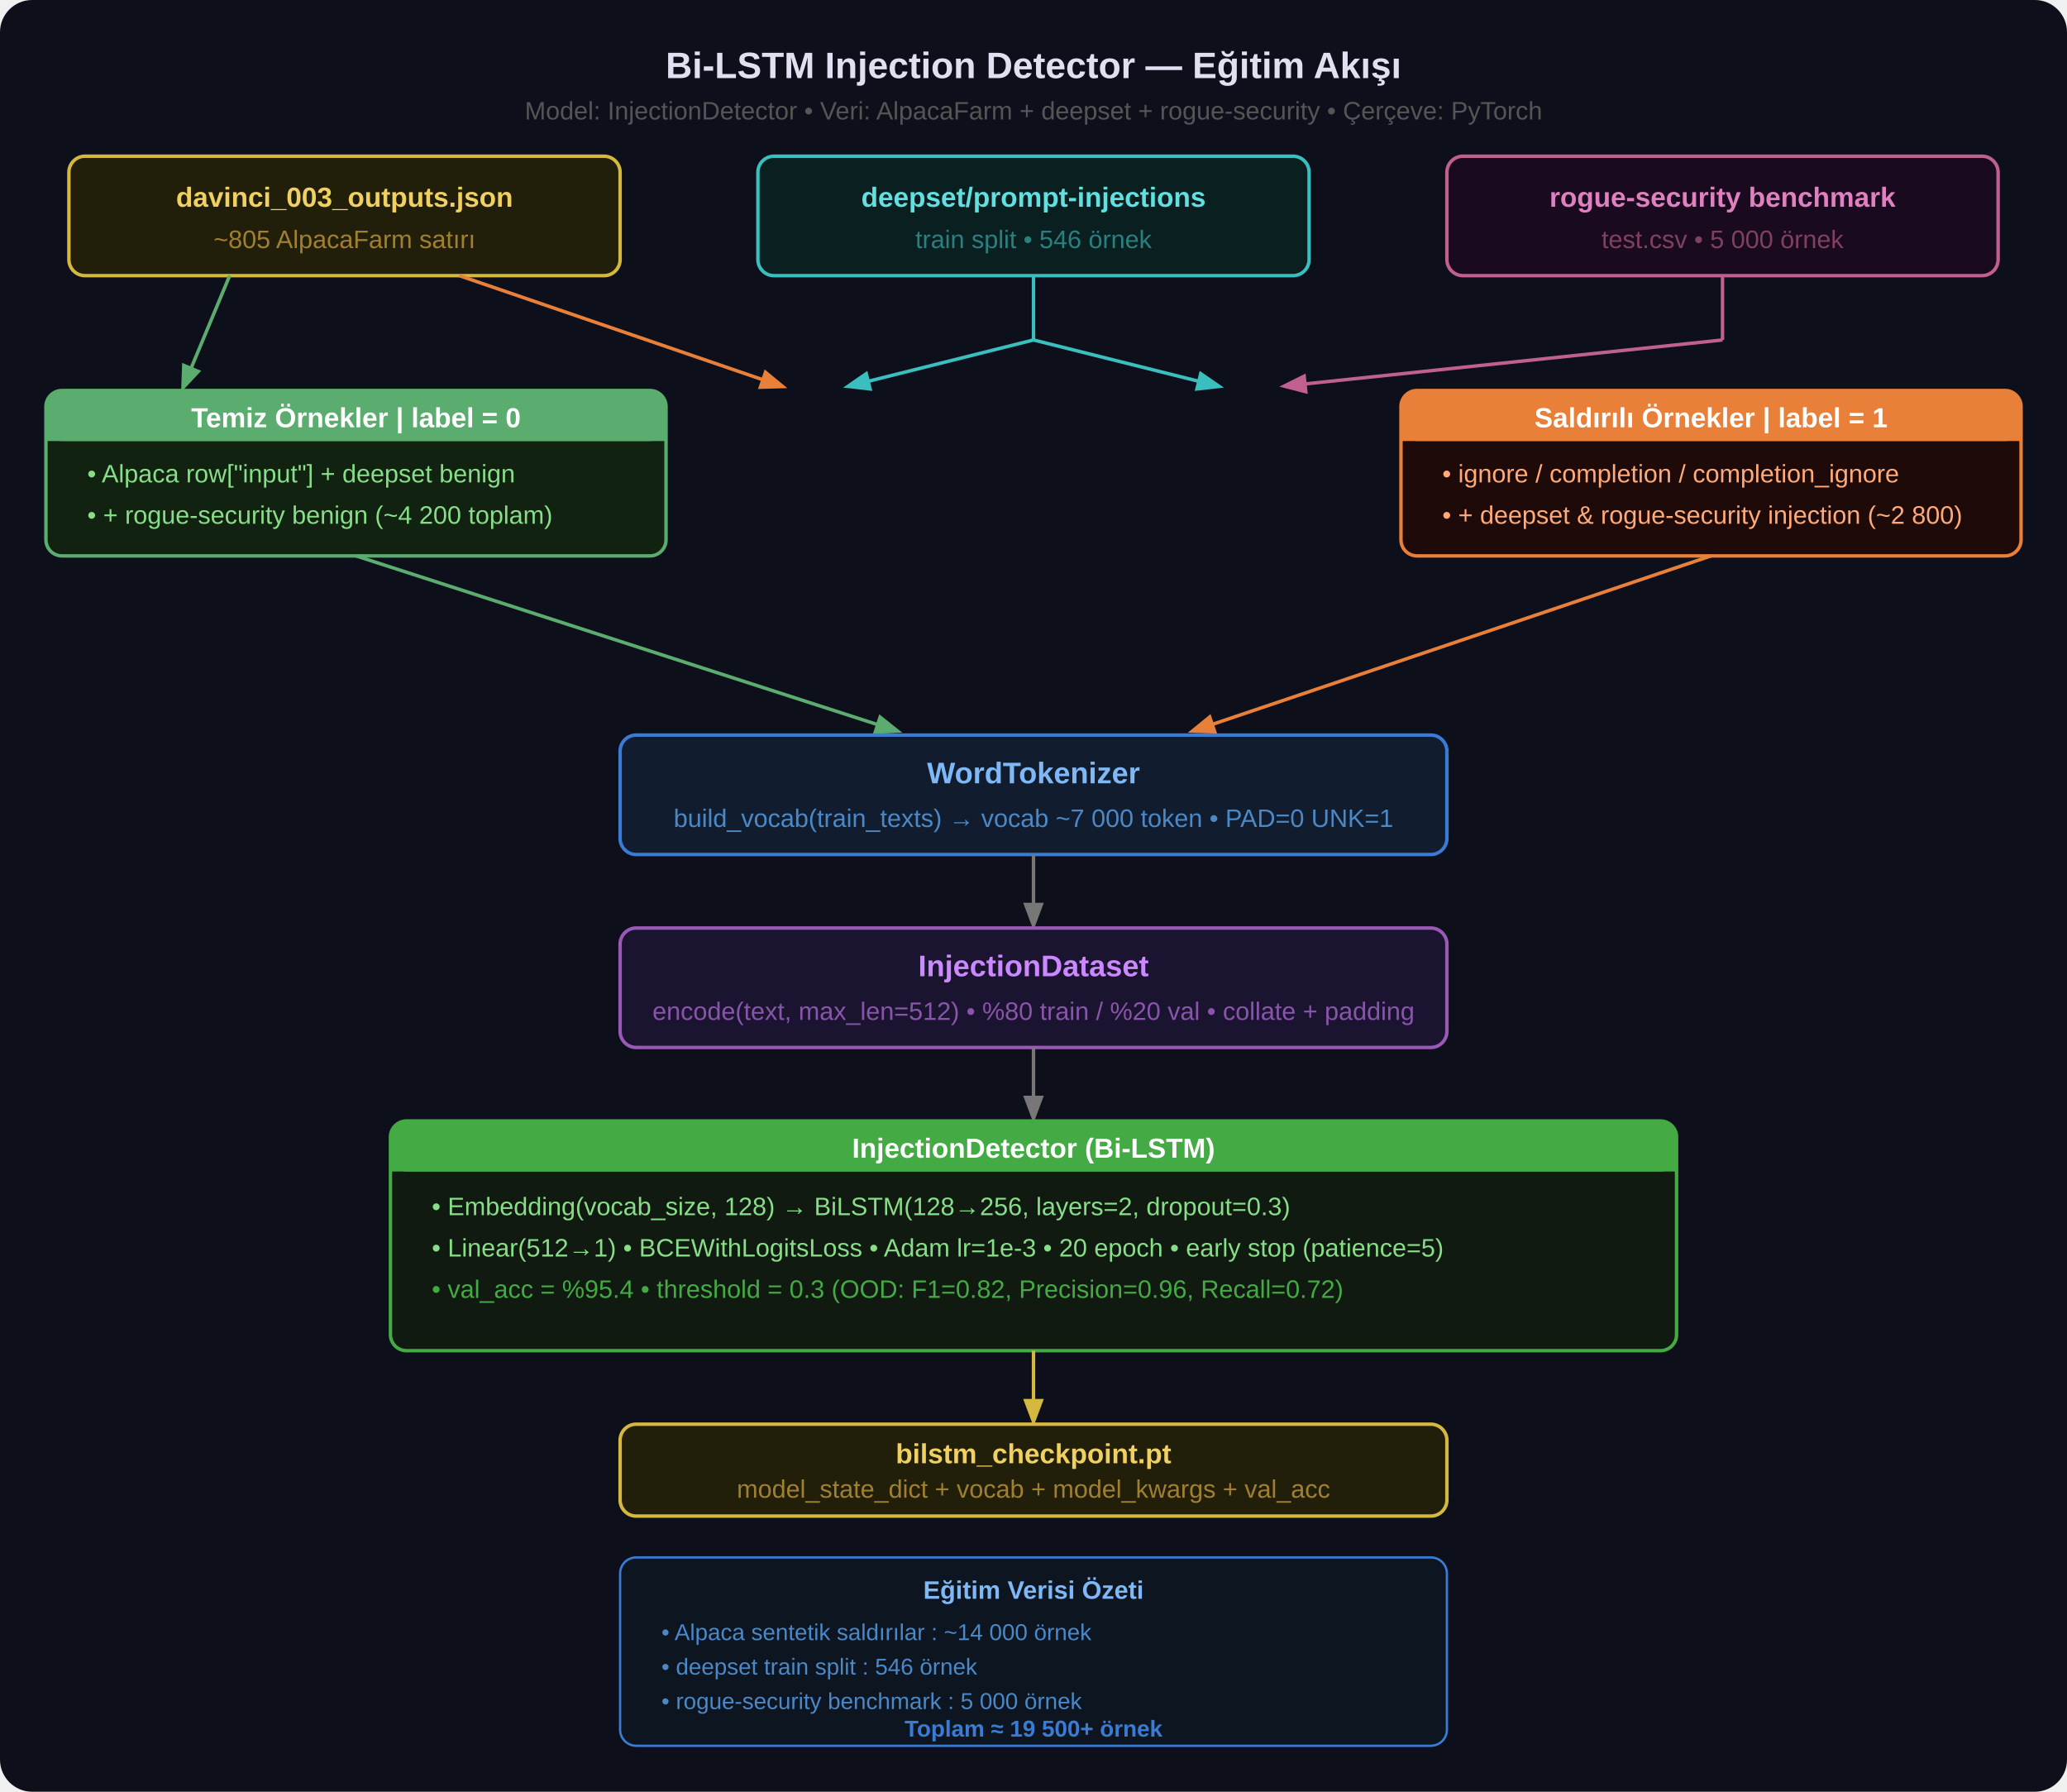
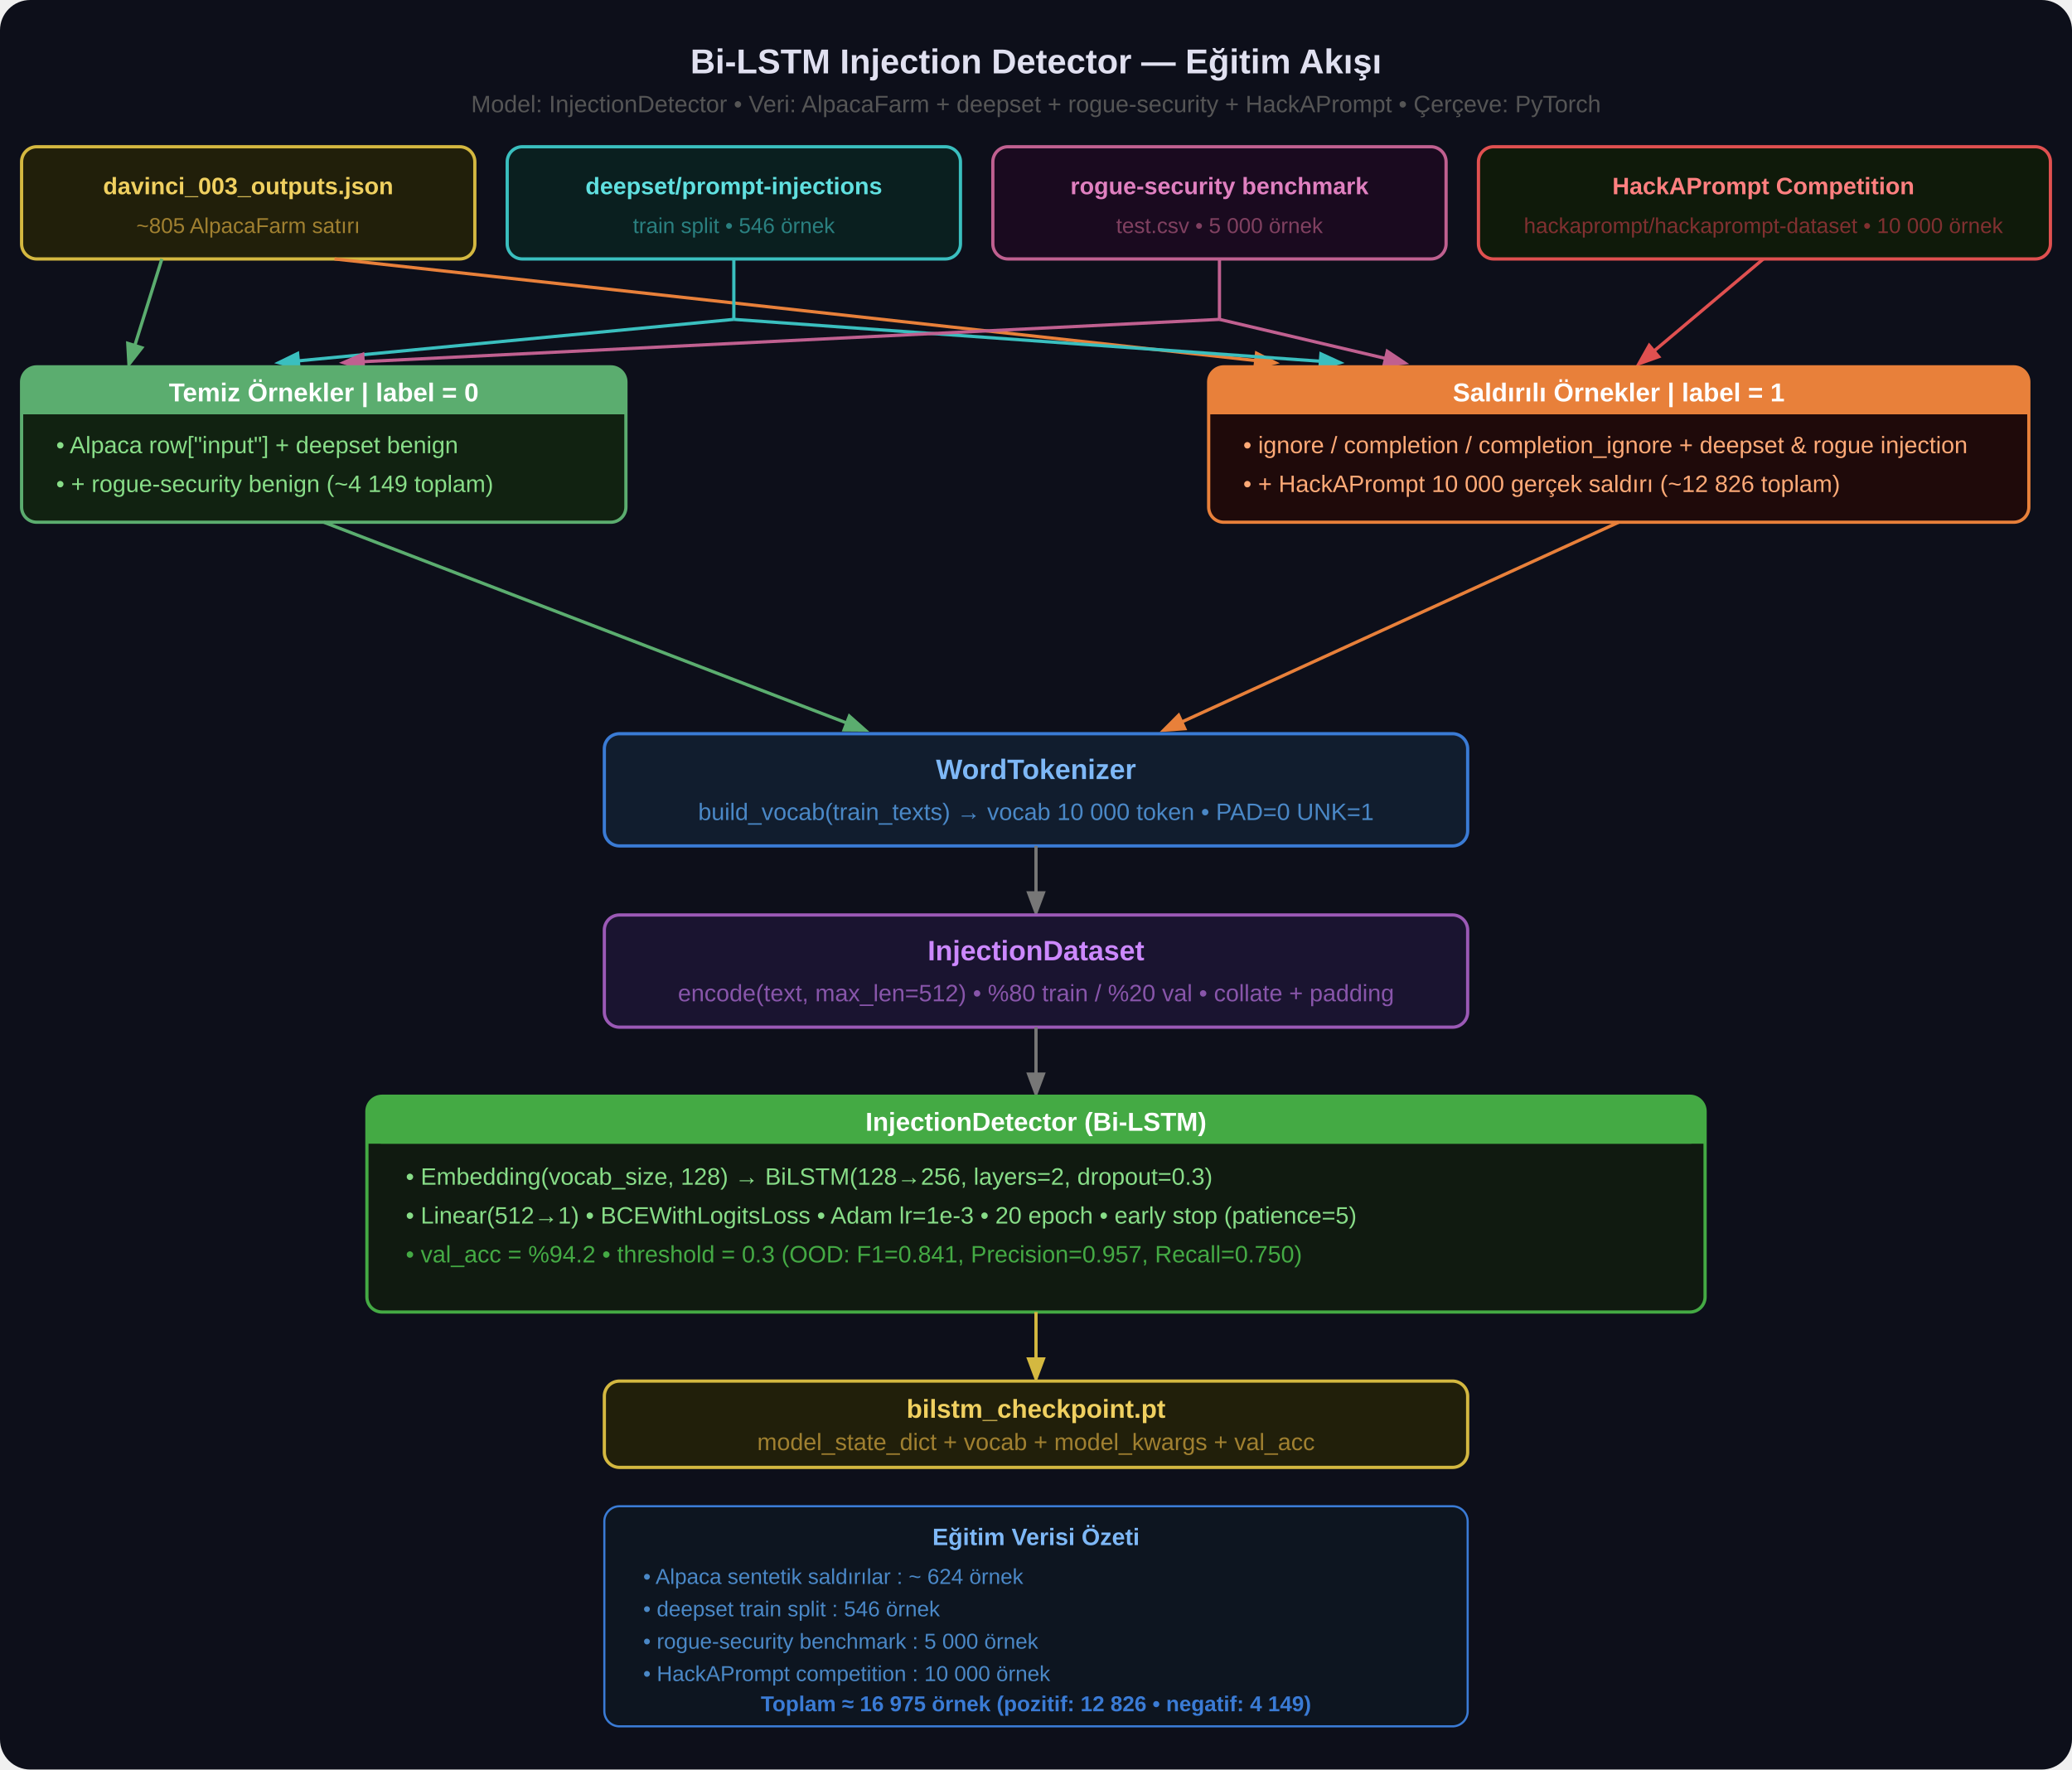
- <svg xmlns="http://www.w3.org/2000/svg" viewBox="0 0 900 780" font-family="'Segoe UI', Arial, sans-serif">
+ <svg xmlns="http://www.w3.org/2000/svg" viewBox="0 0 960 820" font-family="'Segoe UI', Arial, sans-serif">
  <defs>
    <marker id="aBlue" markerWidth="8" markerHeight="8" refX="6" refY="3" orient="auto">
      <path d="M0,0 L0,6 L8,3 z" fill="#3A7BD5" />
    </marker>
    <marker id="aGreen" markerWidth="8" markerHeight="8" refX="6" refY="3" orient="auto">
      <path d="M0,0 L0,6 L8,3 z" fill="#5BAD6F" />
    </marker>
    <marker id="aGray" markerWidth="8" markerHeight="8" refX="6" refY="3" orient="auto">
      <path d="M0,0 L0,6 L8,3 z" fill="#777" />
    </marker>
    <marker id="aOrange" markerWidth="8" markerHeight="8" refX="6" refY="3" orient="auto">
      <path d="M0,0 L0,6 L8,3 z" fill="#E8803A" />
    </marker>
    <marker id="aGold" markerWidth="8" markerHeight="8" refX="6" refY="3" orient="auto">
      <path d="M0,0 L0,6 L8,3 z" fill="#D4B840" />
    </marker>
    <marker id="aCyan" markerWidth="8" markerHeight="8" refX="6" refY="3" orient="auto">
      <path d="M0,0 L0,6 L8,3 z" fill="#3ABFBF" />
    </marker>
    <marker id="aPink" markerWidth="8" markerHeight="8" refX="6" refY="3" orient="auto">
      <path d="M0,0 L0,6 L8,3 z" fill="#C06090" />
    </marker>
+     <marker id="aRed" markerWidth="8" markerHeight="8" refX="6" refY="3" orient="auto">
+       <path d="M0,0 L0,6 L8,3 z" fill="#E05050" />
+     </marker>
  </defs>
-   <rect width="900" height="780" fill="#0d0f1a" rx="14" />
-   <text x="450" y="34" text-anchor="middle" fill="#E0E0F0" font-size="16" font-weight="bold">Bi-LSTM Injection Detector — Eğitim Akışı</text>
-   <text x="450" y="52" text-anchor="middle" fill="#555" font-size="11">Model: InjectionDetector  •  Veri: AlpacaFarm + deepset + rogue-security  •  Çerçeve: PyTorch</text>
-   <rect x="30" y="68" width="240" height="52" rx="7" fill="#211f0a" stroke="#D4B840" stroke-width="1.5" />
-   <text x="150" y="90" text-anchor="middle" fill="#F0D060" font-size="12" font-weight="bold">davinci_003_outputs.json</text>
-   <text x="150" y="108" text-anchor="middle" fill="#A08030" font-size="11">~805 AlpacaFarm satırı</text>
-   <rect x="330" y="68" width="240" height="52" rx="7" fill="#0a1f1f" stroke="#3ABFBF" stroke-width="1.5" />
-   <text x="450" y="90" text-anchor="middle" fill="#60E0E0" font-size="12" font-weight="bold">deepset/prompt-injections</text>
-   <text x="450" y="108" text-anchor="middle" fill="#2A8080" font-size="11">train split  •  546 örnek</text>
-   <rect x="630" y="68" width="240" height="52" rx="7" fill="#1a0a1f" stroke="#C06090" stroke-width="1.5" />
-   <text x="750" y="90" text-anchor="middle" fill="#E080C0" font-size="12" font-weight="bold">rogue-security benchmark</text>
-   <text x="750" y="108" text-anchor="middle" fill="#804060" font-size="11">test.csv  •  5 000 örnek</text>
-   <line x1="100" y1="120" x2="80" y2="168" stroke="#5BAD6F" stroke-width="1.5" marker-end="url(#aGreen)" />
-   <line x1="200" y1="120" x2="340" y2="168" stroke="#E8803A" stroke-width="1.5" marker-end="url(#aOrange)" />
-   <line x1="450" y1="120" x2="450" y2="148" stroke="#3ABFBF" stroke-width="1.5" />
-   <line x1="450" y1="148" x2="370" y2="168" stroke="#3ABFBF" stroke-width="1.5" marker-end="url(#aCyan)" />
-   <line x1="450" y1="148" x2="530" y2="168" stroke="#3ABFBF" stroke-width="1.5" marker-end="url(#aCyan)" />
-   <line x1="750" y1="120" x2="750" y2="148" stroke="#C06090" stroke-width="1.5" />
-   <line x1="750" y1="148" x2="560" y2="168" stroke="#C06090" stroke-width="1.5" marker-end="url(#aPink)" />
-   <rect x="20" y="170" width="270" height="72" rx="7" fill="#112211" stroke="#5BAD6F" stroke-width="1.5" />
-   <rect x="20" y="170" width="270" height="22" rx="7" fill="#5BAD6F" />
-   <rect x="20" y="184" width="270" height="8" fill="#5BAD6F" />
-   <text x="155" y="186" text-anchor="middle" fill="white" font-size="12" font-weight="bold">Temiz Örnekler  |  label = 0</text>
-   <text x="38" y="210" fill="#88DD88" font-size="11">• Alpaca row["input"] + deepset benign</text>
-   <text x="38" y="228" fill="#88DD88" font-size="11">• + rogue-security benign  (~4 200 toplam)</text>
-   <rect x="610" y="170" width="270" height="72" rx="7" fill="#1f0a0a" stroke="#E8803A" stroke-width="1.5" />
-   <rect x="610" y="170" width="270" height="22" rx="7" fill="#E8803A" />
-   <rect x="610" y="184" width="270" height="8" fill="#E8803A" />
-   <text x="745" y="186" text-anchor="middle" fill="white" font-size="12" font-weight="bold">Saldırılı Örnekler  |  label = 1</text>
-   <text x="628" y="210" fill="#FFAA77" font-size="11">• ignore / completion / completion_ignore</text>
-   <text x="628" y="228" fill="#FFAA77" font-size="11">• + deepset &amp; rogue-security injection (~2 800)</text>
-   <line x1="155" y1="242" x2="390" y2="318" stroke="#5BAD6F" stroke-width="1.5" marker-end="url(#aGreen)" />
-   <line x1="745" y1="242" x2="520" y2="318" stroke="#E8803A" stroke-width="1.5" marker-end="url(#aOrange)" />
-   <rect x="270" y="320" width="360" height="52" rx="7" fill="#111d2e" stroke="#3A7BD5" stroke-width="1.5" />
-   <text x="450" y="341" text-anchor="middle" fill="#7EB8F7" font-size="13" font-weight="bold">WordTokenizer</text>
-   <text x="450" y="360" text-anchor="middle" fill="#4A88C7" font-size="11">build_vocab(train_texts)  →  vocab ~7 000 token  •  PAD=0  UNK=1</text>
-   <line x1="450" y1="372" x2="450" y2="402" stroke="#777" stroke-width="1.5" marker-end="url(#aGray)" />
-   <rect x="270" y="404" width="360" height="52" rx="7" fill="#1a1430" stroke="#9B59B6" stroke-width="1.5" />
-   <text x="450" y="425" text-anchor="middle" fill="#CC88FF" font-size="13" font-weight="bold">InjectionDataset</text>
-   <text x="450" y="444" text-anchor="middle" fill="#8855AA" font-size="11">encode(text, max_len=512)  •  %80 train  /  %20 val  •  collate + padding</text>
-   <line x1="450" y1="456" x2="450" y2="486" stroke="#777" stroke-width="1.5" marker-end="url(#aGray)" />
-   <rect x="170" y="488" width="560" height="100" rx="7" fill="#101a10" stroke="#44AA44" stroke-width="1.5" />
-   <rect x="170" y="488" width="560" height="22" rx="7" fill="#44AA44" />
-   <rect x="170" y="502" width="560" height="8" fill="#44AA44" />
-   <text x="450" y="504" text-anchor="middle" fill="white" font-size="12" font-weight="bold">InjectionDetector  (Bi-LSTM)</text>
-   <text x="188" y="529" fill="#88DD88" font-size="11">• Embedding(vocab_size, 128)  →  BiLSTM(128→256, layers=2, dropout=0.3)</text>
-   <text x="188" y="547" fill="#88DD88" font-size="11">• Linear(512→1)  •  BCEWithLogitsLoss  •  Adam lr=1e-3  •  20 epoch  •  early stop (patience=5)</text>
-   <text x="188" y="565" fill="#44AA44" font-size="11">• val_acc = %95.4  •  threshold = 0.3  (OOD: F1=0.82, Precision=0.96, Recall=0.72)</text>
-   <line x1="450" y1="588" x2="450" y2="618" stroke="#D4B840" stroke-width="1.5" marker-end="url(#aGold)" />
-   <rect x="270" y="620" width="360" height="40" rx="7" fill="#211f0a" stroke="#D4B840" stroke-width="1.5" />
-   <text x="450" y="637" text-anchor="middle" fill="#F0D060" font-size="12" font-weight="bold">bilstm_checkpoint.pt</text>
-   <text x="450" y="652" text-anchor="middle" fill="#A08030" font-size="11">model_state_dict  +  vocab  +  model_kwargs  +  val_acc</text>
-   <rect x="270" y="678" width="360" height="82" rx="7" fill="#0d1520" stroke="#3A7BD5" stroke-width="1" />
-   <text x="450" y="696" text-anchor="middle" fill="#7EB8F7" font-size="11" font-weight="bold">Eğitim Verisi Özeti</text>
-   <text x="288" y="714" fill="#4A88C7" font-size="10">• Alpaca sentetik saldırılar  :  ~14 000 örnek</text>
-   <text x="288" y="729" fill="#4A88C7" font-size="10">• deepset train split           :     546 örnek</text>
-   <text x="288" y="744" fill="#4A88C7" font-size="10">• rogue-security benchmark :   5 000 örnek</text>
-   <text x="450" y="756" text-anchor="middle" fill="#3A7BD5" font-size="10" font-weight="bold">Toplam  ≈  19 500+ örnek</text>
+   <rect width="960" height="820" fill="#0d0f1a" rx="14" />
+   <text x="480" y="34" text-anchor="middle" fill="#E0E0F0" font-size="16" font-weight="bold">Bi-LSTM Injection Detector — Eğitim Akışı</text>
+   <text x="480" y="52" text-anchor="middle" fill="#555" font-size="11">Model: InjectionDetector  •  Veri: AlpacaFarm + deepset + rogue-security + HackAPrompt  •  Çerçeve: PyTorch</text>
+   <rect x="10" y="68" width="210" height="52" rx="7" fill="#211f0a" stroke="#D4B840" stroke-width="1.5" />
+   <text x="115" y="90" text-anchor="middle" fill="#F0D060" font-size="11" font-weight="bold">davinci_003_outputs.json</text>
+   <text x="115" y="108" text-anchor="middle" fill="#A08030" font-size="10">~805 AlpacaFarm satırı</text>
+   <rect x="235" y="68" width="210" height="52" rx="7" fill="#0a1f1f" stroke="#3ABFBF" stroke-width="1.5" />
+   <text x="340" y="90" text-anchor="middle" fill="#60E0E0" font-size="11" font-weight="bold">deepset/prompt-injections</text>
+   <text x="340" y="108" text-anchor="middle" fill="#2A8080" font-size="10">train split  •  546 örnek</text>
+   <rect x="460" y="68" width="210" height="52" rx="7" fill="#1a0a1f" stroke="#C06090" stroke-width="1.5" />
+   <text x="565" y="90" text-anchor="middle" fill="#E080C0" font-size="11" font-weight="bold">rogue-security benchmark</text>
+   <text x="565" y="108" text-anchor="middle" fill="#804060" font-size="10">test.csv  •  5 000 örnek</text>
+   <rect x="685" y="68" width="265" height="52" rx="7" fill="#0f1a0a" stroke="#E05050" stroke-width="1.5" />
+   <text x="817" y="90" text-anchor="middle" fill="#FF8080" font-size="11" font-weight="bold">HackAPrompt Competition</text>
+   <text x="817" y="108" text-anchor="middle" fill="#803030" font-size="10">hackaprompt/hackaprompt-dataset  •  10 000 örnek</text>
+   <line x1="75" y1="120" x2="60" y2="168" stroke="#5BAD6F" stroke-width="1.5" marker-end="url(#aGreen)" />
+   <line x1="155" y1="120" x2="590" y2="168" stroke="#E8803A" stroke-width="1.5" marker-end="url(#aOrange)" />
+   <line x1="340" y1="120" x2="340" y2="148" stroke="#3ABFBF" stroke-width="1.5" />
+   <line x1="340" y1="148" x2="130" y2="168" stroke="#3ABFBF" stroke-width="1.5" marker-end="url(#aCyan)" />
+   <line x1="340" y1="148" x2="620" y2="168" stroke="#3ABFBF" stroke-width="1.5" marker-end="url(#aCyan)" />
+   <line x1="565" y1="120" x2="565" y2="148" stroke="#C06090" stroke-width="1.5" />
+   <line x1="565" y1="148" x2="160" y2="168" stroke="#C06090" stroke-width="1.5" marker-end="url(#aPink)" />
+   <line x1="565" y1="148" x2="650" y2="168" stroke="#C06090" stroke-width="1.5" marker-end="url(#aPink)" />
+   <line x1="817" y1="120" x2="760" y2="168" stroke="#E05050" stroke-width="1.5" marker-end="url(#aRed)" />
+   <rect x="10" y="170" width="280" height="72" rx="7" fill="#112211" stroke="#5BAD6F" stroke-width="1.5" />
+   <rect x="10" y="170" width="280" height="22" rx="7" fill="#5BAD6F" />
+   <rect x="10" y="184" width="280" height="8" fill="#5BAD6F" />
+   <text x="150" y="186" text-anchor="middle" fill="white" font-size="12" font-weight="bold">Temiz Örnekler  |  label = 0</text>
+   <text x="26" y="210" fill="#88DD88" font-size="11">• Alpaca row["input"] + deepset benign</text>
+   <text x="26" y="228" fill="#88DD88" font-size="11">• + rogue-security benign  (~4 149 toplam)</text>
+   <rect x="560" y="170" width="380" height="72" rx="7" fill="#1f0a0a" stroke="#E8803A" stroke-width="1.5" />
+   <rect x="560" y="170" width="380" height="22" rx="7" fill="#E8803A" />
+   <rect x="560" y="184" width="380" height="8" fill="#E8803A" />
+   <text x="750" y="186" text-anchor="middle" fill="white" font-size="12" font-weight="bold">Saldırılı Örnekler  |  label = 1</text>
+   <text x="576" y="210" fill="#FFAA77" font-size="11">• ignore / completion / completion_ignore + deepset &amp; rogue injection</text>
+   <text x="576" y="228" fill="#FFAA77" font-size="11">• + HackAPrompt 10 000 gerçek saldırı  (~12 826 toplam)</text>
+   <line x1="150" y1="242" x2="400" y2="338" stroke="#5BAD6F" stroke-width="1.5" marker-end="url(#aGreen)" />
+   <line x1="750" y1="242" x2="540" y2="338" stroke="#E8803A" stroke-width="1.5" marker-end="url(#aOrange)" />
+   <rect x="280" y="340" width="400" height="52" rx="7" fill="#111d2e" stroke="#3A7BD5" stroke-width="1.5" />
+   <text x="480" y="361" text-anchor="middle" fill="#7EB8F7" font-size="13" font-weight="bold">WordTokenizer</text>
+   <text x="480" y="380" text-anchor="middle" fill="#4A88C7" font-size="11">build_vocab(train_texts)  →  vocab 10 000 token  •  PAD=0  UNK=1</text>
+   <line x1="480" y1="392" x2="480" y2="422" stroke="#777" stroke-width="1.5" marker-end="url(#aGray)" />
+   <rect x="280" y="424" width="400" height="52" rx="7" fill="#1a1430" stroke="#9B59B6" stroke-width="1.5" />
+   <text x="480" y="445" text-anchor="middle" fill="#CC88FF" font-size="13" font-weight="bold">InjectionDataset</text>
+   <text x="480" y="464" text-anchor="middle" fill="#8855AA" font-size="11">encode(text, max_len=512)  •  %80 train  /  %20 val  •  collate + padding</text>
+   <line x1="480" y1="476" x2="480" y2="506" stroke="#777" stroke-width="1.5" marker-end="url(#aGray)" />
+   <rect x="170" y="508" width="620" height="100" rx="7" fill="#101a10" stroke="#44AA44" stroke-width="1.5" />
+   <rect x="170" y="508" width="620" height="22" rx="7" fill="#44AA44" />
+   <rect x="170" y="522" width="620" height="8" fill="#44AA44" />
+   <text x="480" y="524" text-anchor="middle" fill="white" font-size="12" font-weight="bold">InjectionDetector  (Bi-LSTM)</text>
+   <text x="188" y="549" fill="#88DD88" font-size="11">• Embedding(vocab_size, 128)  →  BiLSTM(128→256, layers=2, dropout=0.3)</text>
+   <text x="188" y="567" fill="#88DD88" font-size="11">• Linear(512→1)  •  BCEWithLogitsLoss  •  Adam lr=1e-3  •  20 epoch  •  early stop (patience=5)</text>
+   <text x="188" y="585" fill="#44AA44" font-size="11">• val_acc = %94.2  •  threshold = 0.3  (OOD: F1=0.841, Precision=0.957, Recall=0.750)</text>
+   <line x1="480" y1="608" x2="480" y2="638" stroke="#D4B840" stroke-width="1.5" marker-end="url(#aGold)" />
+   <rect x="280" y="640" width="400" height="40" rx="7" fill="#211f0a" stroke="#D4B840" stroke-width="1.5" />
+   <text x="480" y="657" text-anchor="middle" fill="#F0D060" font-size="12" font-weight="bold">bilstm_checkpoint.pt</text>
+   <text x="480" y="672" text-anchor="middle" fill="#A08030" font-size="11">model_state_dict  +  vocab  +  model_kwargs  +  val_acc</text>
+   <rect x="280" y="698" width="400" height="102" rx="7" fill="#0d1520" stroke="#3A7BD5" stroke-width="1" />
+   <text x="480" y="716" text-anchor="middle" fill="#7EB8F7" font-size="11" font-weight="bold">Eğitim Verisi Özeti</text>
+   <text x="298" y="734" fill="#4A88C7" font-size="10">• Alpaca sentetik saldırılar         :  ~  624 örnek</text>
+   <text x="298" y="749" fill="#4A88C7" font-size="10">• deepset train split                 :    546 örnek</text>
+   <text x="298" y="764" fill="#4A88C7" font-size="10">• rogue-security benchmark       :  5 000 örnek</text>
+   <text x="298" y="779" fill="#4A88C7" font-size="10">• HackAPrompt competition       : 10 000 örnek</text>
+   <text x="480" y="793" text-anchor="middle" fill="#3A7BD5" font-size="10" font-weight="bold">Toplam  ≈  16 975 örnek  (pozitif: 12 826  •  negatif: 4 149)</text>
</svg>
